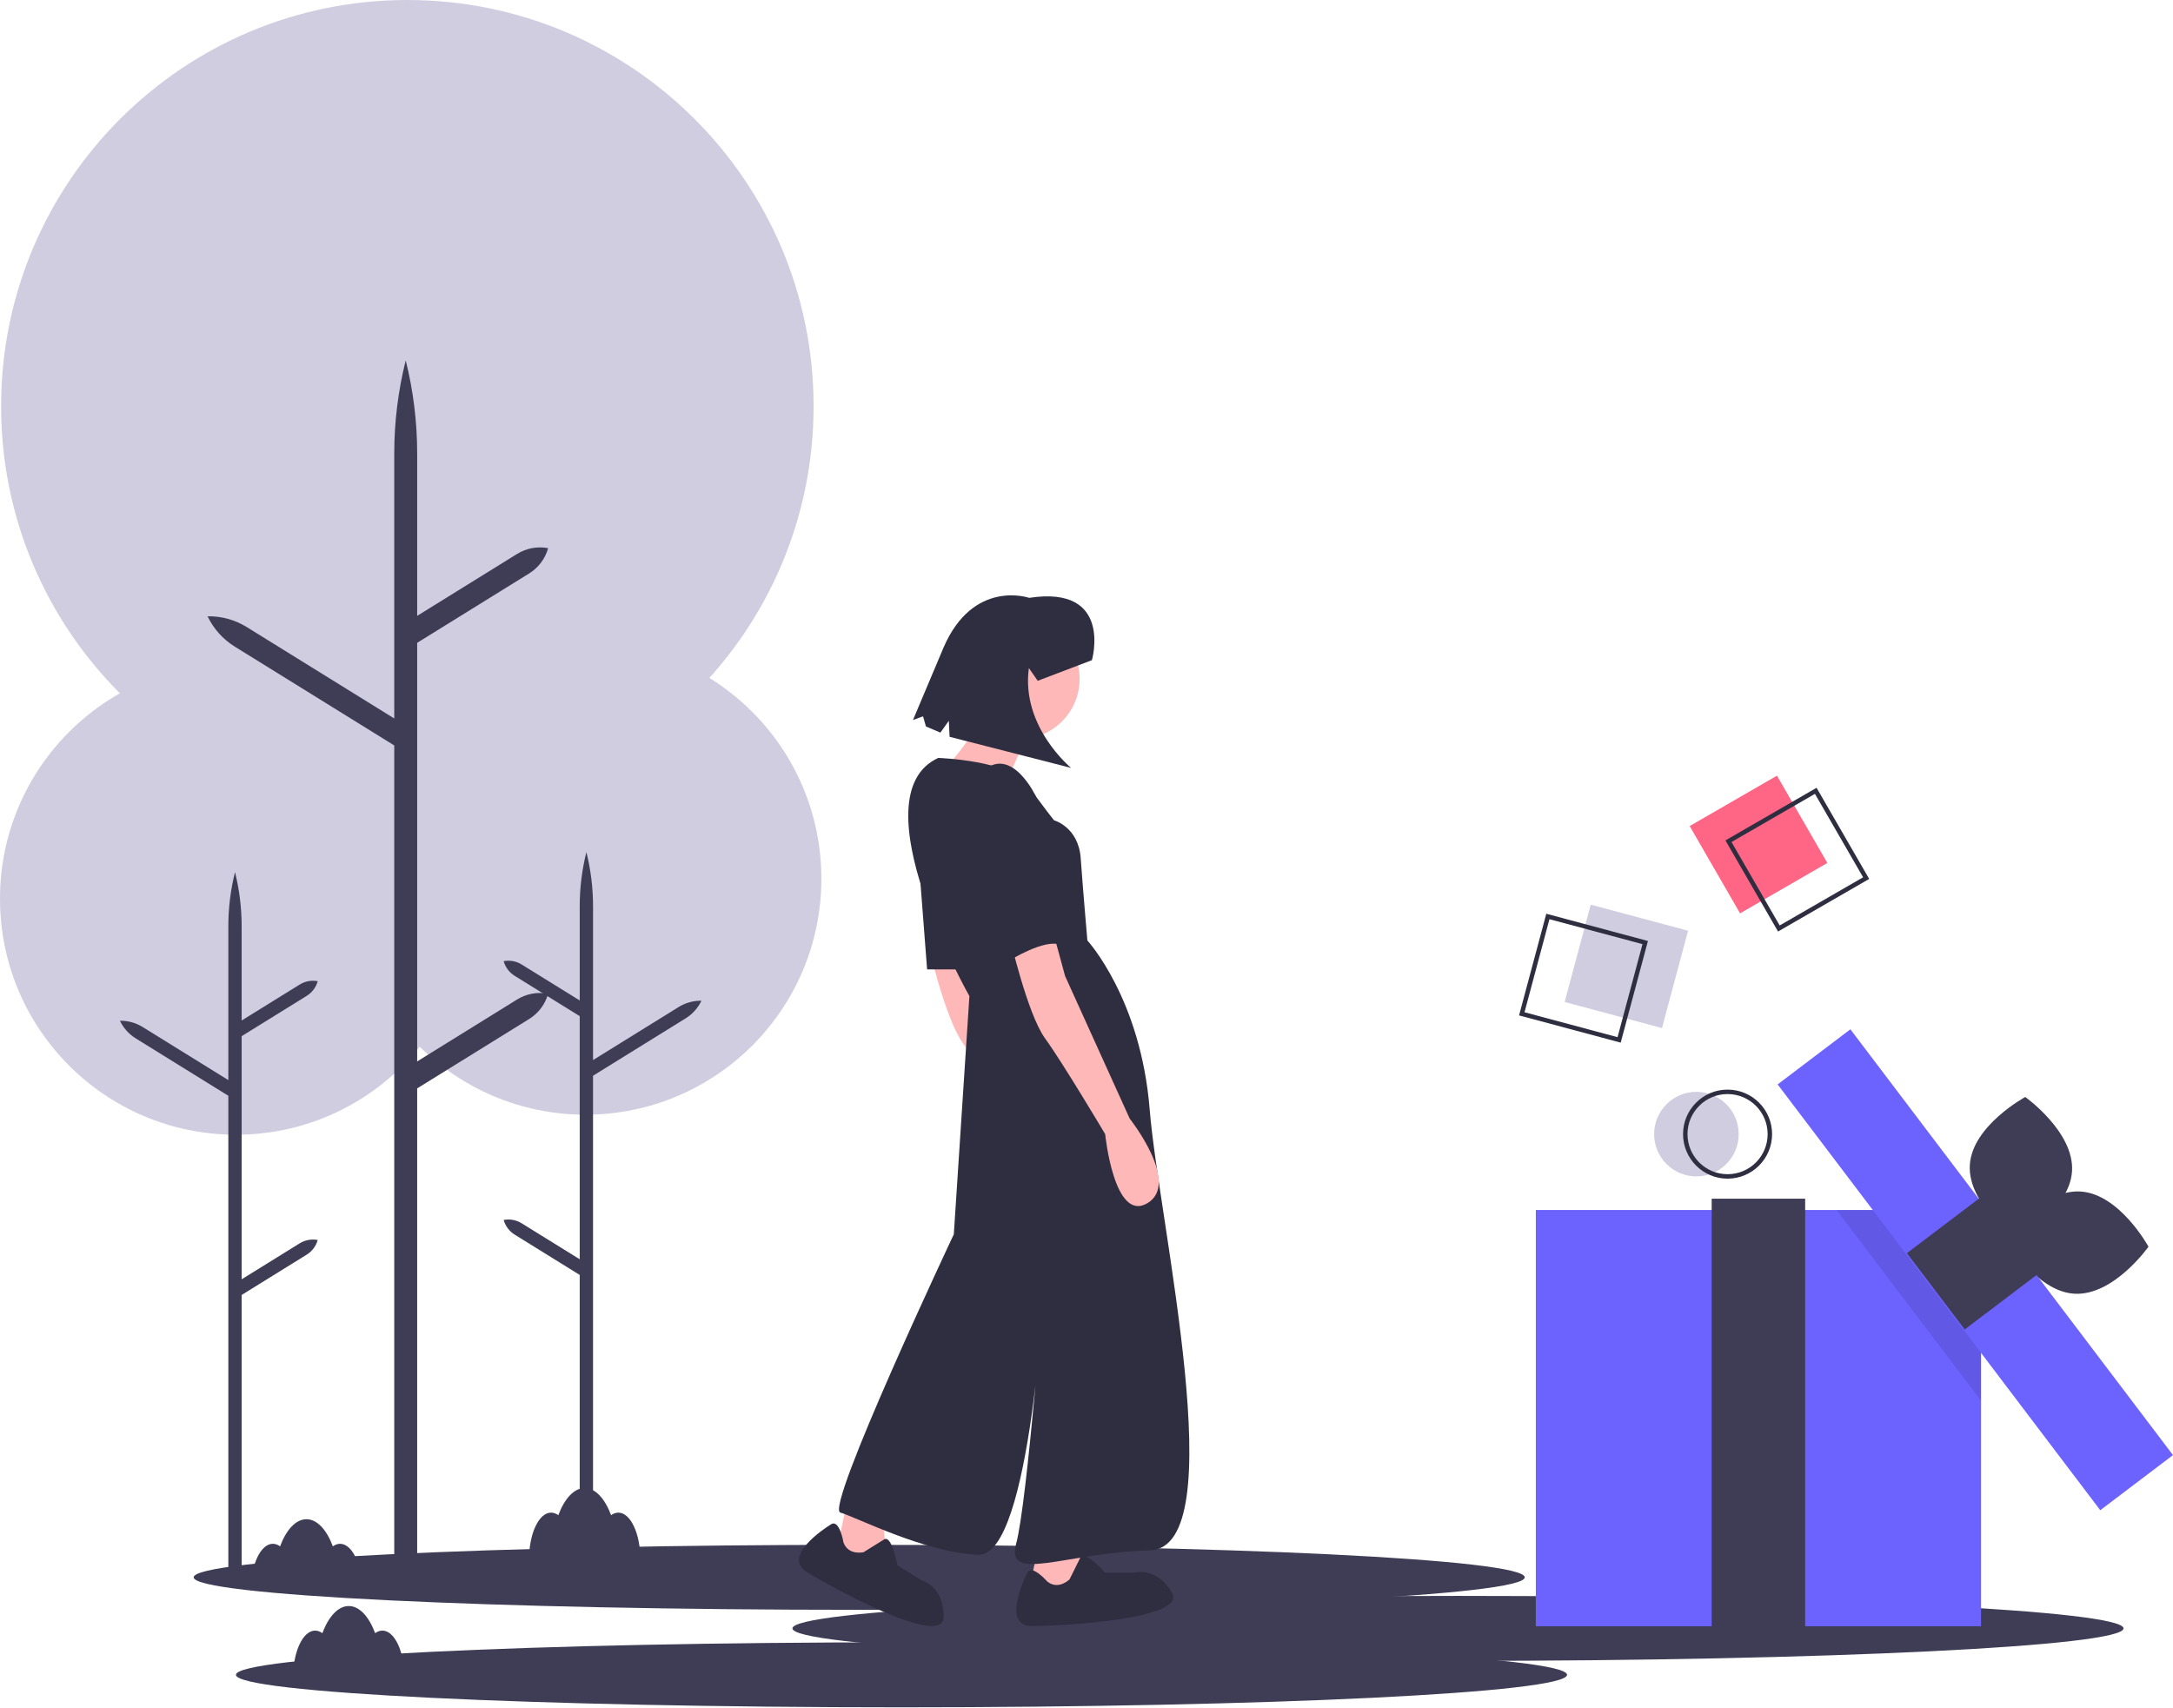
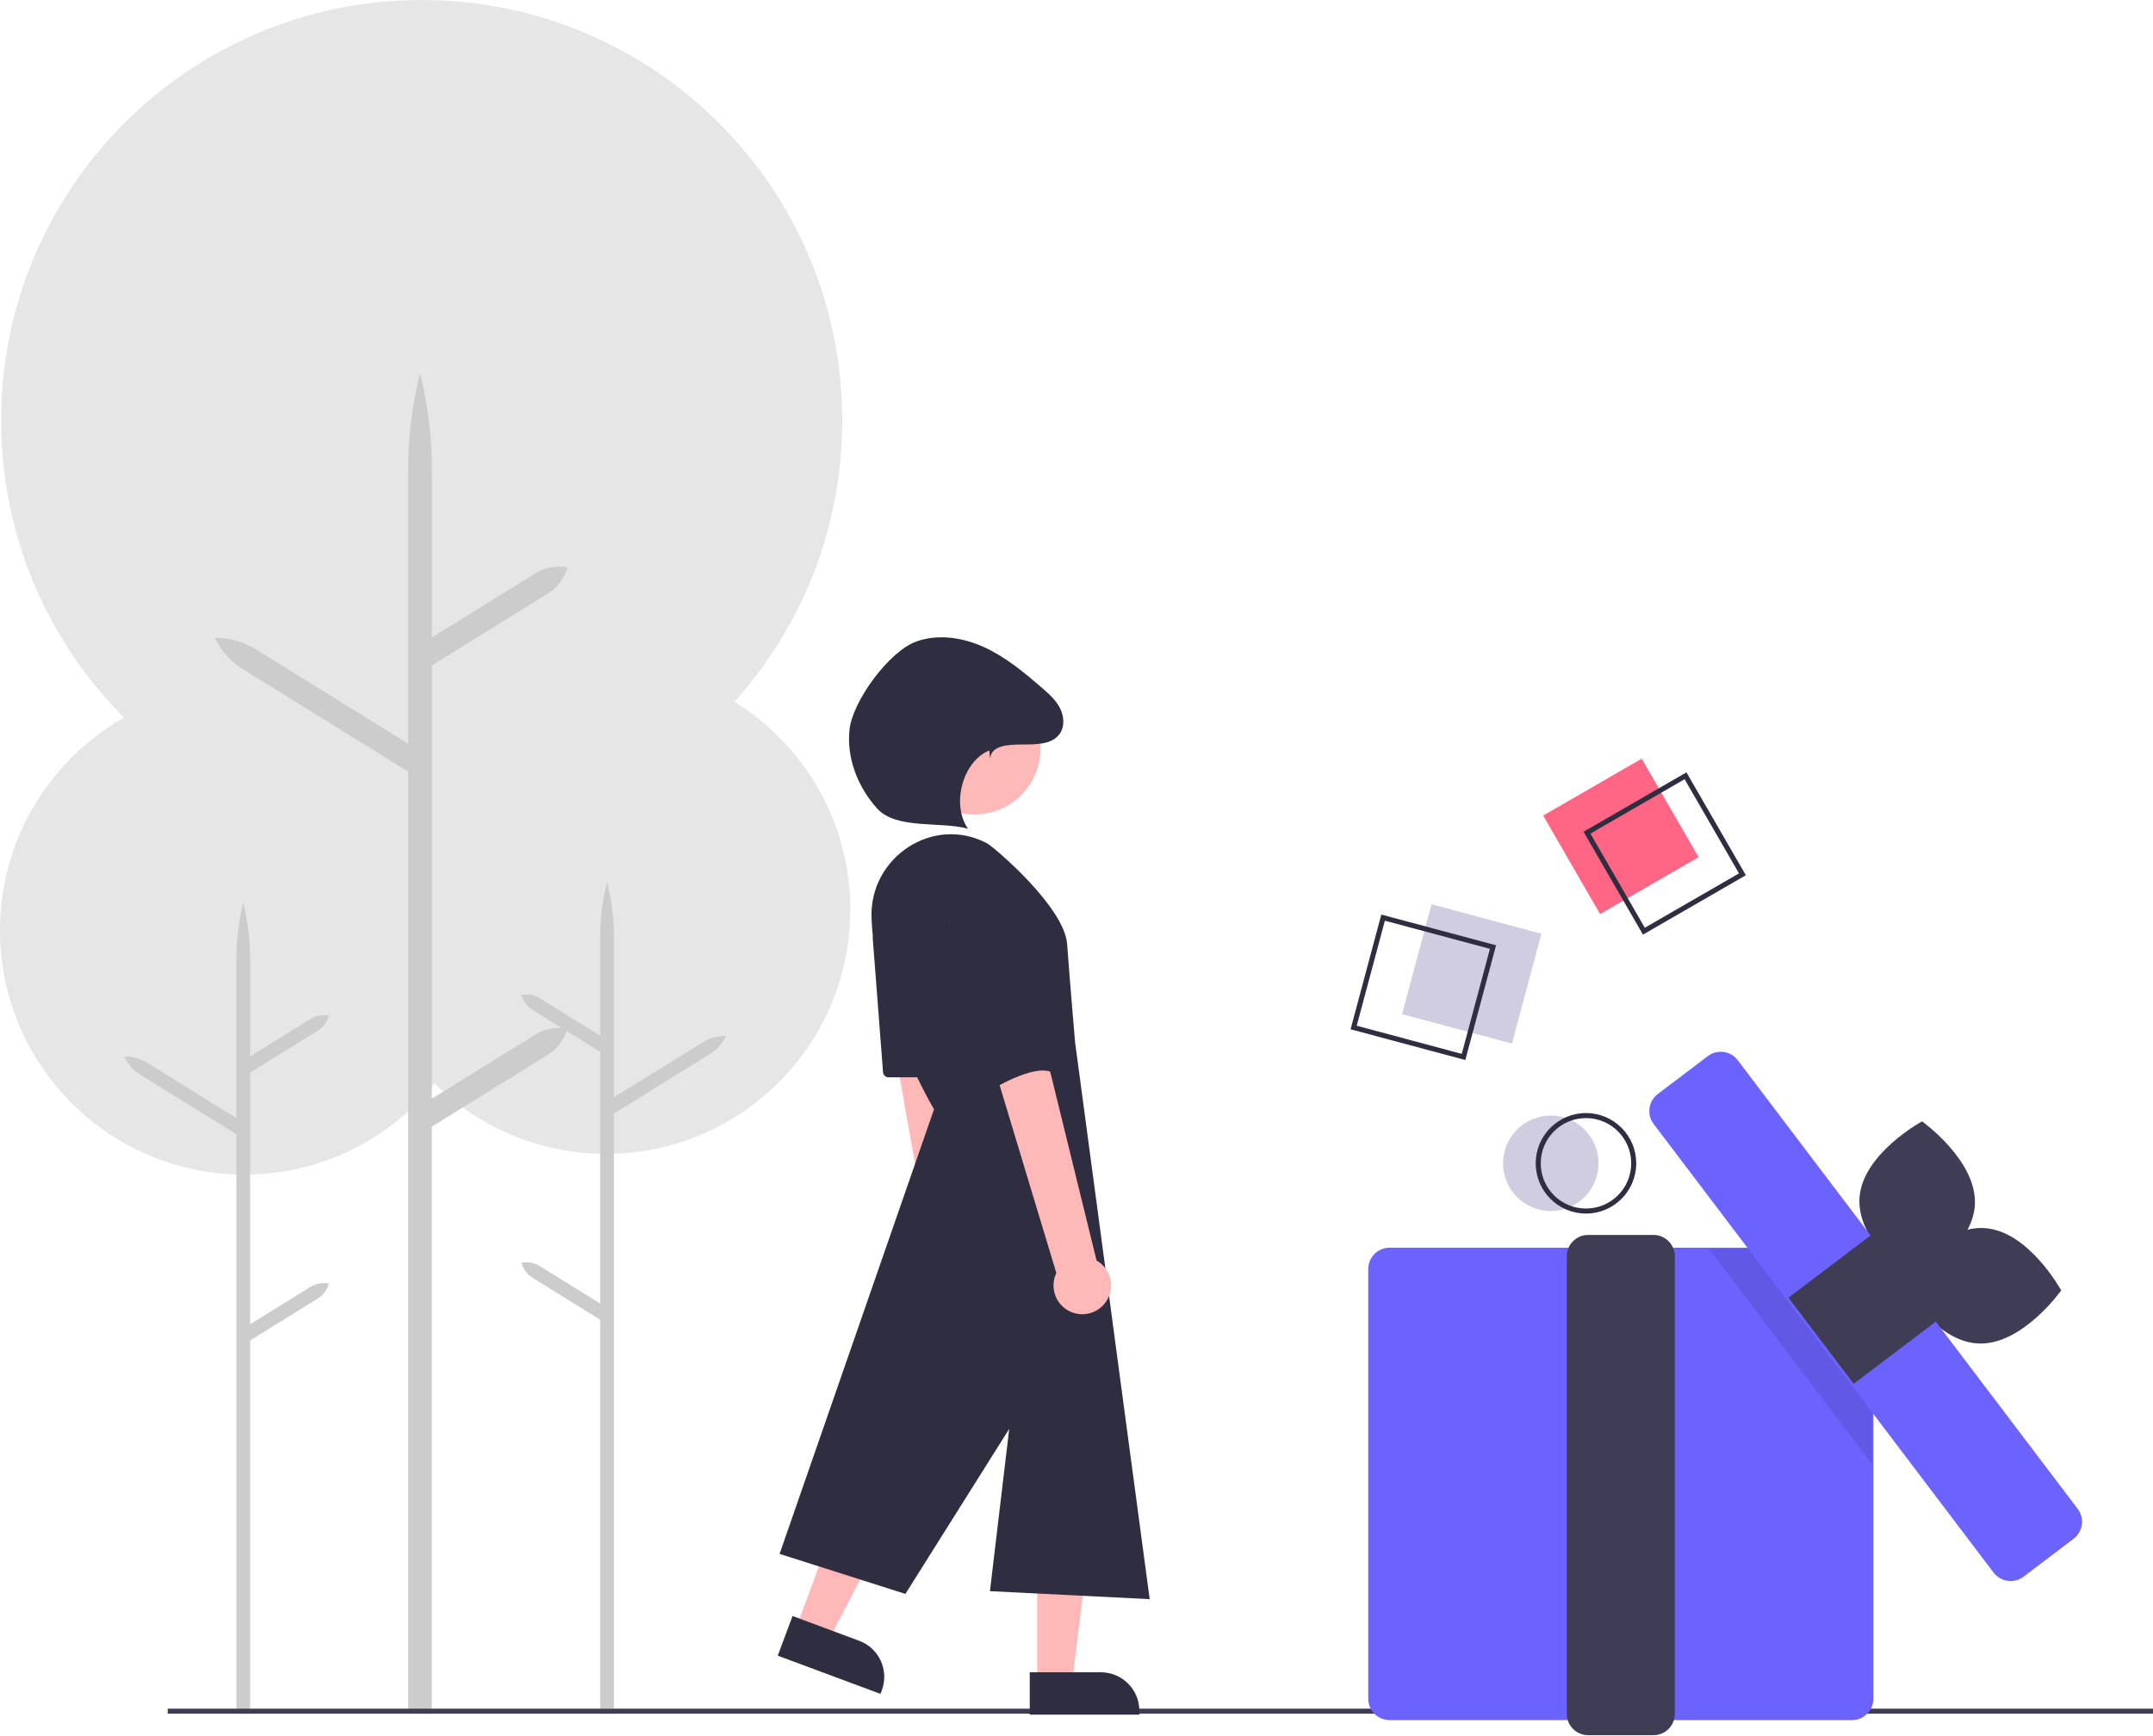
- <svg xmlns="http://www.w3.org/2000/svg" id="fc22ab48-8f9a-4d8d-921d-dedaab023bdf" data-name="Layer 1" width="976.217" height="767" viewBox="0 0 976.217 767">
-   <rect x="879.259" y="423.251" width="45.274" height="45.274" transform="translate(1794.014 314.5912) rotate(150)" fill="#ff6584" />
-   <path d="M910.68,484.983,887.042,444.042l40.941-23.637,23.638,40.942Zm-20.905-40.209,21.638,37.477,37.477-21.637L927.251,423.137Z" transform="translate(-111.8916 -66.5)" fill="#2f2e41" />
-   <circle cx="762.108" cy="509.5" r="19" fill="#d0cde1" />
-   <path d="M888,596a20,20,0,1,1,20-20A20.022,20.022,0,0,1,888,596Zm0-38a18,18,0,1,0,18,18A18.021,18.021,0,0,0,888,558Z" transform="translate(-111.8916 -66.5)" fill="#2f2e41" />
-   <circle cx="263" cy="394.766" r="106" fill="#d0cde1" />
-   <path d="M346.253,616.054l26.075,16.158V522.993l-29.226-18.111a11.337,11.337,0,0,1-4.947-6.585l0,0h0a11.337,11.337,0,0,1,8.099,1.499l26.075,16.158V473.602a100.209,100.209,0,0,1,2.992-24.304,100.206,100.206,0,0,1,2.992,24.304V542.728l38.467-23.837a18.852,18.852,0,0,1,10.239-2.825,18.852,18.852,0,0,1-7.087,7.911L378.311,549.768V764.734h-5.984V639.252l-29.226-18.111a11.337,11.337,0,0,1-4.947-6.585l0,0h0A11.337,11.337,0,0,1,346.253,616.054Z" transform="translate(-111.8916 -66.5)" fill="#3f3d56" />
-   <circle cx="106" cy="403.766" r="106" fill="#d0cde1" />
-   <path d="M246.531,625.054l-26.075,16.158V531.993l29.226-18.111a11.337,11.337,0,0,0,4.947-6.585l0,0h-0a11.337,11.337,0,0,0-8.099,1.499l-26.075,16.158V482.602a100.208,100.208,0,0,0-2.992-24.304,100.206,100.206,0,0,0-2.992,24.304V551.728L176.005,527.891a18.852,18.852,0,0,0-10.239-2.825,18.852,18.852,0,0,0,7.087,7.911l41.619,25.79V773.734h5.984V648.252l29.226-18.111a11.337,11.337,0,0,0,4.947-6.585l0,0h-0A11.337,11.337,0,0,0,246.531,625.054Z" transform="translate(-111.8916 -66.5)" fill="#3f3d56" />
-   <ellipse cx="386" cy="708.6" rx="299" ry="14.6" fill="#3f3d56" />
-   <ellipse cx="655" cy="731.543" rx="299" ry="14.6" fill="#3f3d56" />
-   <ellipse cx="405" cy="752.4" rx="299" ry="14.6" fill="#3f3d56" />
-   <polygon points="468 687 462 716 487 716 484 687 468 687" fill="#ffb8b8" />
-   <polygon points="380 677 374 706 399 706 396 677 380 677" fill="#ffb8b8" />
-   <path d="M528.392,489s8,35,16,46,27,43,27,43,4,40,19,31-8-38-8-38l-29-64-6-22Z" transform="translate(-111.8916 -66.5)" fill="#ffb8b8" />
-   <circle cx="458" cy="305" r="27" fill="#ffb8b8" />
-   <path d="M576.392,390l-13,29-27-7s21-23,18-33Z" transform="translate(-111.8916 -66.5)" fill="#ffb8b8" />
-   <path d="M533.392,407s32,1,40,12,12,16,12,16,11,3,12,17,3,37,3,37,24,26,28,76,38,197,0,198-65,15-60-3,13-122,13-122-6,128-30,127-55-17-62-19,51-125,51-125l7-107S496.392,424,533.392,407Z" transform="translate(-111.8916 -66.5)" fill="#2f2e41" />
-   <polygon points="411.5 370.5 416.5 435.5 438.5 435.5 411.5 370.5" fill="#2f2e41" />
-   <path d="M565.392,487s8,35,16,46,27,43,27,43,4,40,19,31-8-38-8-38l-29-64-6-22Z" transform="translate(-111.8916 -66.5)" fill="#ffb8b8" />
-   <path d="M582.392,777s-7-8-9-4-11,24,2,24,70-3,63-15-17-9-17-9h-13s-9.356-10.443-11.178-6.722S592.392,776,592.392,776,587.392,781,582.392,777Z" transform="translate(-111.8916 -66.5)" fill="#2f2e41" />
-   <path d="M490.815,759.402s-1.744-10.486-5.549-8.137-21.981,14.623-10.926,21.462,61.108,34.276,61.468,20.389-9.722-16.598-9.722-16.598l-11.055-6.839s-2.462-13.804-5.97-11.597-9.215,5.731-9.215,5.731S492.962,765.435,490.815,759.402Z" transform="translate(-111.8916 -66.5)" fill="#2f2e41" />
-   <path d="M553.392,413s-7,14,0,39,12,46,12,46,16-10,23-7-11.073-66.643-11.073-66.643S566.392,401,553.392,413Z" transform="translate(-111.8916 -66.5)" fill="#2f2e41" />
-   <path d="M602.437,363.079s9.682-33.799-28.184-28.001c0,0-25.092-8.67-38.477,22.33L522.047,389.949l4.524-1.637,1.299,4.554,6.508,2.746,3.773-5.308.337,7.196,54.603,13.975s-22.595-18.47-18.979-44.85l3.969,5.719Z" transform="translate(-111.8916 -66.5)" fill="#2f2e41" />
-   <rect x="689.97" y="543.58" width="200" height="187" fill="#6c63ff" />
-   <rect x="768.969" y="538.5" width="42" height="198.084" fill="#3f3d56" />
-   <circle cx="183" cy="182.505" r="182.505" fill="#d0cde1" />
-   <path d="M344.201,515.511l-44.894,27.819V355.284l50.321-31.182a19.52,19.52,0,0,0,8.518-11.338l0-0h-0a19.52,19.52,0,0,0-13.944,2.581l-44.894,27.819V270.245a172.533,172.533,0,0,0-5.151-41.845,172.529,172.529,0,0,0-5.151,41.845V389.262l-66.231-41.041a32.458,32.458,0,0,0-17.628-4.863,32.458,32.458,0,0,0,12.201,13.621l71.658,44.404V771.5h10.303V555.451l50.321-31.182a19.52,19.52,0,0,0,8.518-11.338l0-0h-0A19.52,19.52,0,0,0,344.201,515.511Z" transform="translate(-111.8916 -66.5)" fill="#3f3d56" />
-   <path d="M283.674,799.034a5.451,5.451,0,0,0-3.245,1.16C277.663,792.771,273.381,788,268.57,788s-9.093,4.771-11.859,12.194a5.451,5.451,0,0,0-3.245-1.16c-5.465,0-9.896,9.387-9.896,20.966h50C293.57,808.421,289.14,799.034,283.674,799.034Z" transform="translate(-111.8916 -66.5)" fill="#3f3d56" />
-   <path d="M389.674,746.034a5.451,5.451,0,0,0-3.245,1.16C383.663,739.771,379.381,735,374.57,735s-9.093,4.771-11.859,12.194a5.451,5.451,0,0,0-3.245-1.16c-5.465,0-9.896,9.387-9.896,20.966h50C399.57,755.421,395.14,746.034,389.674,746.034Z" transform="translate(-111.8916 -66.5)" fill="#3f3d56" />
-   <path d="M264.674,760.034a5.451,5.451,0,0,0-3.245,1.16C258.663,753.771,254.381,749,249.57,749s-9.093,4.771-11.859,12.194a5.451,5.451,0,0,0-3.245-1.16c-5.465,0-9.896,9.387-9.896,20.966h50C274.57,769.421,270.14,760.034,264.674,760.034Z" transform="translate(-111.8916 -66.5)" fill="#3f3d56" />
-   <path d="M1042.748,592.653c-1.075,17.64-24.904,30.542-24.904,30.542s-22.086-15.699-21.011-33.34,24.904-30.542,24.904-30.542S1043.823,575.013,1042.748,592.653Z" transform="translate(-111.8916 -66.5)" fill="#3f3d56" />
-   <path d="M1043.828,647.692c-17.644-1.02-30.619-24.808-30.619-24.808s15.63-22.135,33.274-21.115,30.619,24.808,30.619,24.808S1061.471,648.712,1043.828,647.692Z" transform="translate(-111.8916 -66.5)" fill="#3f3d56" />
-   <polygon points="889.97 564 889.97 629.28 825.04 543.58 874.5 543.58 889.97 564" opacity="0.1" />
-   <rect x="879.3" y="616.43" width="240" height="41" transform="translate(791.5958 -610.714) rotate(52.84996)" fill="#6c63ff" />
-   <rect x="977.184" y="612.133" width="43" height="43" transform="translate(788.7239 -611.5288) rotate(52.84996)" fill="#3f3d56" />
-   <rect x="819.898" y="477.993" width="45.274" height="45.274" transform="translate(1414.898 1135.765) rotate(-165)" fill="#d0cde1" />
-   <path d="M839.99,534.893l-45.663-12.235,12.235-45.664,45.663,12.235Zm-43.214-13.649,41.8,11.2,11.2-41.801-41.8-11.2Z" transform="translate(-111.8916 -66.5)" fill="#2f2e41" />
+ <svg xmlns="http://www.w3.org/2000/svg" id="b2cac8c7-99a7-498b-9b00-d1bcd66eb524" data-name="Layer 1" width="856.746" height="690.553" viewBox="0 0 856.746 690.553">
+   <circle cx="241.167" cy="361.995" r="97.2" fill="#e6e6e6" />
+   <path d="M386.532,608.657l23.91,14.816V523.321L383.642,506.714a10.396,10.396,0,0,1-4.536-6.039h0a10.396,10.396,0,0,1,7.427,1.374l23.91,14.816V478.03a91.89,91.89,0,0,1,2.744-22.286,91.887,91.887,0,0,1,2.744,22.286v63.387l35.274-21.858a17.286,17.286,0,0,1,9.389-2.59,17.287,17.287,0,0,1-6.498,7.254l-38.164,23.649V784.724h-5.487V629.928L383.642,613.321a10.396,10.396,0,0,1-4.536-6.039h0A10.396,10.396,0,0,1,386.532,608.657Z" transform="translate(-171.6269 -104.7236)" fill="#ccc" />
+   <circle cx="97.2" cy="370.247" r="97.2" fill="#e6e6e6" />
+   <path d="M295.089,616.91,271.179,631.726V531.574l26.8-16.607a10.396,10.396,0,0,0,4.536-6.039h0a10.396,10.396,0,0,0-7.427,1.374l-23.91,14.816V486.283a91.889,91.889,0,0,0-2.744-22.286,91.888,91.888,0,0,0-2.744,22.286v63.387L230.418,527.812a17.286,17.286,0,0,0-9.389-2.59,17.287,17.287,0,0,0,6.498,7.254l38.164,23.649V785.247H271.179V638.181l26.8-16.607a10.396,10.396,0,0,0,4.536-6.039h0A10.396,10.396,0,0,0,295.089,616.91Z" transform="translate(-171.6269 -104.7236)" fill="#ccc" />
+   <circle cx="167.808" cy="167.355" r="167.355" fill="#e6e6e6" />
+   <path d="M384.651,516.46l-41.167,25.51V369.534l46.143-28.593a17.899,17.899,0,0,0,7.81-10.397l0-0h-0a17.9,17.9,0,0,0-12.787,2.366l-41.167,25.51V291.555a158.211,158.211,0,0,0-4.724-38.371,158.208,158.208,0,0,0-4.724,38.371v109.137L273.304,363.057a29.763,29.763,0,0,0-16.165-4.46,29.763,29.763,0,0,0,11.188,12.49l65.709,40.718V785.614h9.447V553.084L389.627,524.491a17.899,17.899,0,0,0,7.811-10.397l0-0h-0A17.9,17.9,0,0,0,384.651,516.46Z" transform="translate(-171.6269 -104.7236)" fill="#ccc" />
+   <rect x="66.746" y="680" width="790" height="2" fill="#3f3d56" />
+   <rect x="793.994" y="414.943" width="45.274" height="45.274" transform="translate(-281.0094 362.2168) rotate(-30)" fill="#ff6584" />
+   <path d="M825.415,476.676l-23.638-40.941,40.941-23.637,23.638,40.942Zm-20.905-40.209,21.638,37.477L863.624,452.306l-21.638-37.477Z" transform="translate(-171.6269 -104.7236)" fill="#2f2e41" />
+   <circle cx="617.108" cy="462.969" r="19" fill="#d0cde1" />
+   <path d="M802.735,587.692a20,20,0,1,1,20-20A20,20,0,0,1,802.735,587.692Zm0-38a18,18,0,1,0,18,18A18,18,0,0,0,802.735,549.692Z" transform="translate(-171.6269 -104.7236)" fill="#2f2e41" />
+   <path d="M908.597,789.272h-184a8.51,8.51,0,0,1-8.5-8.5v-171a8.51,8.51,0,0,1,8.5-8.5h184a8.51,8.51,0,0,1,8.5,8.5v171A8.51,8.51,0,0,1,908.597,789.272Z" transform="translate(-171.6269 -104.7236)" fill="#6c63ff" />
+   <path d="M829.596,795.276h-26a8.51,8.51,0,0,1-8.5-8.5v-182.084a8.51,8.51,0,0,1,8.5-8.5h26a8.51,8.51,0,0,1,8.5,8.5v182.084A8.51,8.51,0,0,1,829.596,795.276Z" transform="translate(-171.6269 -104.7236)" fill="#3f3d56" />
+   <path d="M957.484,584.345c-1.075,17.64-24.904,30.542-24.904,30.542s-22.086-15.699-21.011-33.34,24.904-30.542,24.904-30.542S958.559,566.705,957.484,584.345Z" transform="translate(-171.6269 -104.7236)" fill="#3f3d56" />
+   <path d="M958.563,639.384c-17.644-1.02-30.619-24.808-30.619-24.808s15.63-22.135,33.274-21.115S991.837,618.269,991.837,618.269,976.207,640.404,958.563,639.384Z" transform="translate(-171.6269 -104.7236)" fill="#3f3d56" />
+   <polygon points="744.97 517.469 744.97 582.749 680.04 497.049 729.5 497.049 744.97 517.469" opacity="0.1" style="isolation:isolate" />
+   <path d="M971.719,733.938a8.489,8.489,0,0,1-6.785-3.363L829.66,552.033a8.5,8.5,0,0,1,1.642-11.908l19.927-15.098a8.498,8.498,0,0,1,11.908,1.643L998.411,705.21a8.5,8.5,0,0,1-1.642,11.908L976.842,732.216A8.454,8.454,0,0,1,971.719,733.938Z" transform="translate(-171.6269 -104.7236)" fill="#6c63ff" />
+   <rect x="891.919" y="603.825" width="43" height="43" transform="translate(-363.891 573.7996) rotate(-37.15004)" fill="#3f3d56" />
+   <rect x="734.633" y="469.685" width="45.274" height="45.274" transform="translate(-85.89891 991.6431) rotate(-75)" fill="#d0cde1" />
+   <path d="M754.726,526.585l-45.663-12.235,12.235-45.664,45.663,12.235ZM711.512,512.935l41.8,11.2,11.2-41.801-41.8-11.2Z" transform="translate(-171.6269 -104.7236)" fill="#2f2e41" />
+   <path d="M562.376,632.723a11.382,11.382,0,0,0-1.165-17.414L542.847,467.278,519.121,474.333l25.615,144.059A11.444,11.444,0,0,0,562.376,632.723Z" transform="translate(-171.6269 -104.7236)" fill="#ffb8b8" />
+   <polygon points="412.742 669.489 426.619 669.489 433.224 615.964 412.742 615.964 412.742 669.489" fill="#ffb8b8" />
+   <path d="M581.396,770.248h43.613a0,0,0,0,1,0,0v16.851a0,0,0,0,1,0,0H596.705a15.309,15.309,0,0,1-15.309-15.309v-1.541A0,0,0,0,1,581.396,770.248Z" transform="translate(1034.778 1452.623) rotate(-180)" fill="#2f2e41" />
+   <polygon points="316.779 647.875 329.786 652.713 354.636 604.848 335.44 597.707 316.779 647.875" fill="#ffb8b8" />
+   <path d="M482.696,754.919h43.613a0,0,0,0,1,0,0V771.77a0,0,0,0,1,0,0H498.005a15.309,15.309,0,0,1-15.309-15.309v-1.541A0,0,0,0,1,482.696,754.919Z" transform="translate(539.601 1549.959) rotate(-159.5964)" fill="#2f2e41" />
+   <circle cx="387.848" cy="297.888" r="26.239" fill="#ffb8b8" />
+   <path d="M518.434,469.953c-.822-24.168,24.579-40.934,45.95-29.619,2.723,1.442,30.838,25.328,31.897,40.161s3.179,39.203,3.179,39.203L629.127,741.141l-63.572-3.179,7.677-64.598-41.322,65.691-50.059-15.926,61.453-176.942S519.679,506.579,518.434,469.953Z" transform="translate(-171.6269 -104.7236)" fill="#2f2e41" />
+   <path d="M518.935,478.367l4.082,53.069a2.206,2.206,0,0,0,2.2,2.037H543.178a2.206,2.206,0,0,0,2.037-3.052L523.172,477.352A2.206,2.206,0,0,0,518.935,478.367Z" transform="translate(-171.6269 -104.7236)" fill="#2f2e41" />
+   <path d="M611.175,623.528a11.382,11.382,0,0,0-3.195-17.158l-35.562-144.864-22.738,9.783,42.298,140.071a11.444,11.444,0,0,0,19.197,12.168Z" transform="translate(-171.6269 -104.7236)" fill="#ffb8b8" />
+   <path d="M552.841,448.71s-7.417,14.833,0,41.322S565.555,538.77,565.555,538.77s16.953-10.595,24.369-7.417S578.192,460.743,578.192,460.743,566.614,435.996,552.841,448.71Z" transform="translate(-171.6269 -104.7236)" fill="#2f2e41" />
+   <path d="M565.632,406.706c.354-5.444,7.223-5.631,12.679-5.683s11.978.143,15.065-4.355c2.04-2.973,1.65-7.1-.035-10.288s-4.458-5.639-7.185-7.997c-7.041-6.089-14.298-12.129-22.752-16.027s-18.36-5.472-27.128-2.344c-10.77,3.843-25.329,23.626-26.587,34.992s3.285,22.953,10.942,31.446,25.182,5.066,36.211,8.088c-6.705-9.49-2.285-26.733,8.456-31.164Z" transform="translate(-171.6269 -104.7236)" fill="#2f2e41" />
</svg>
